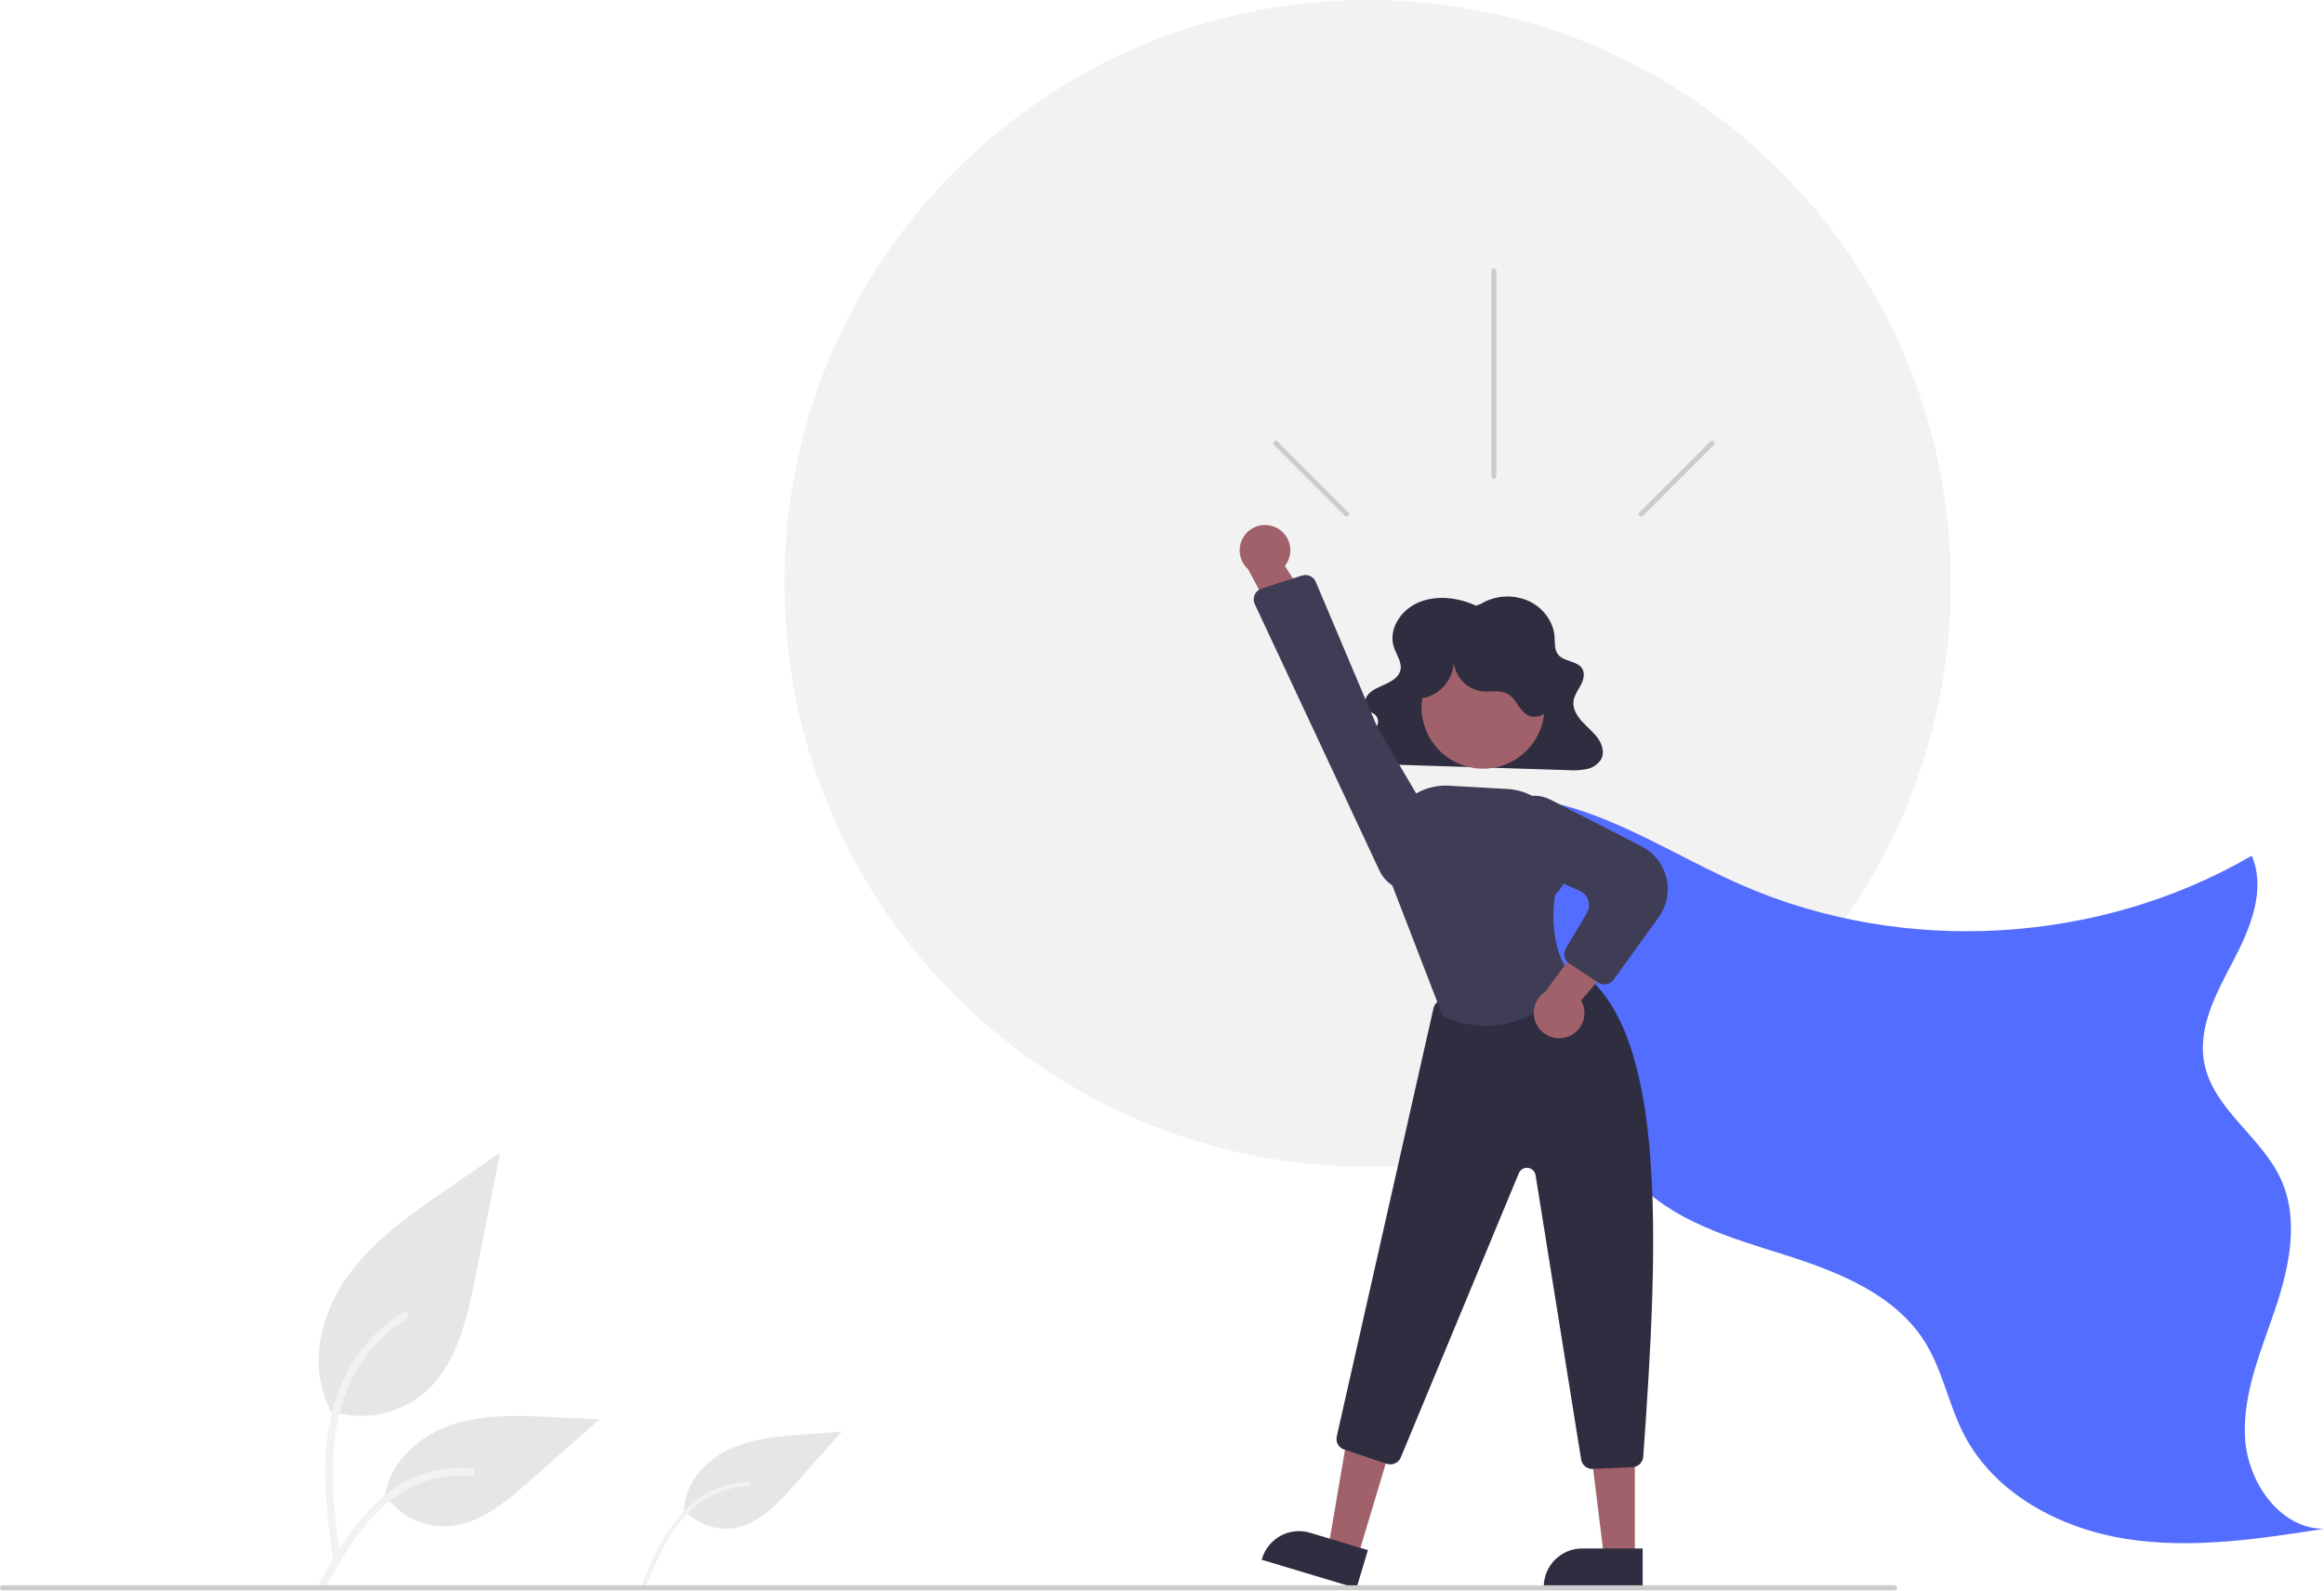
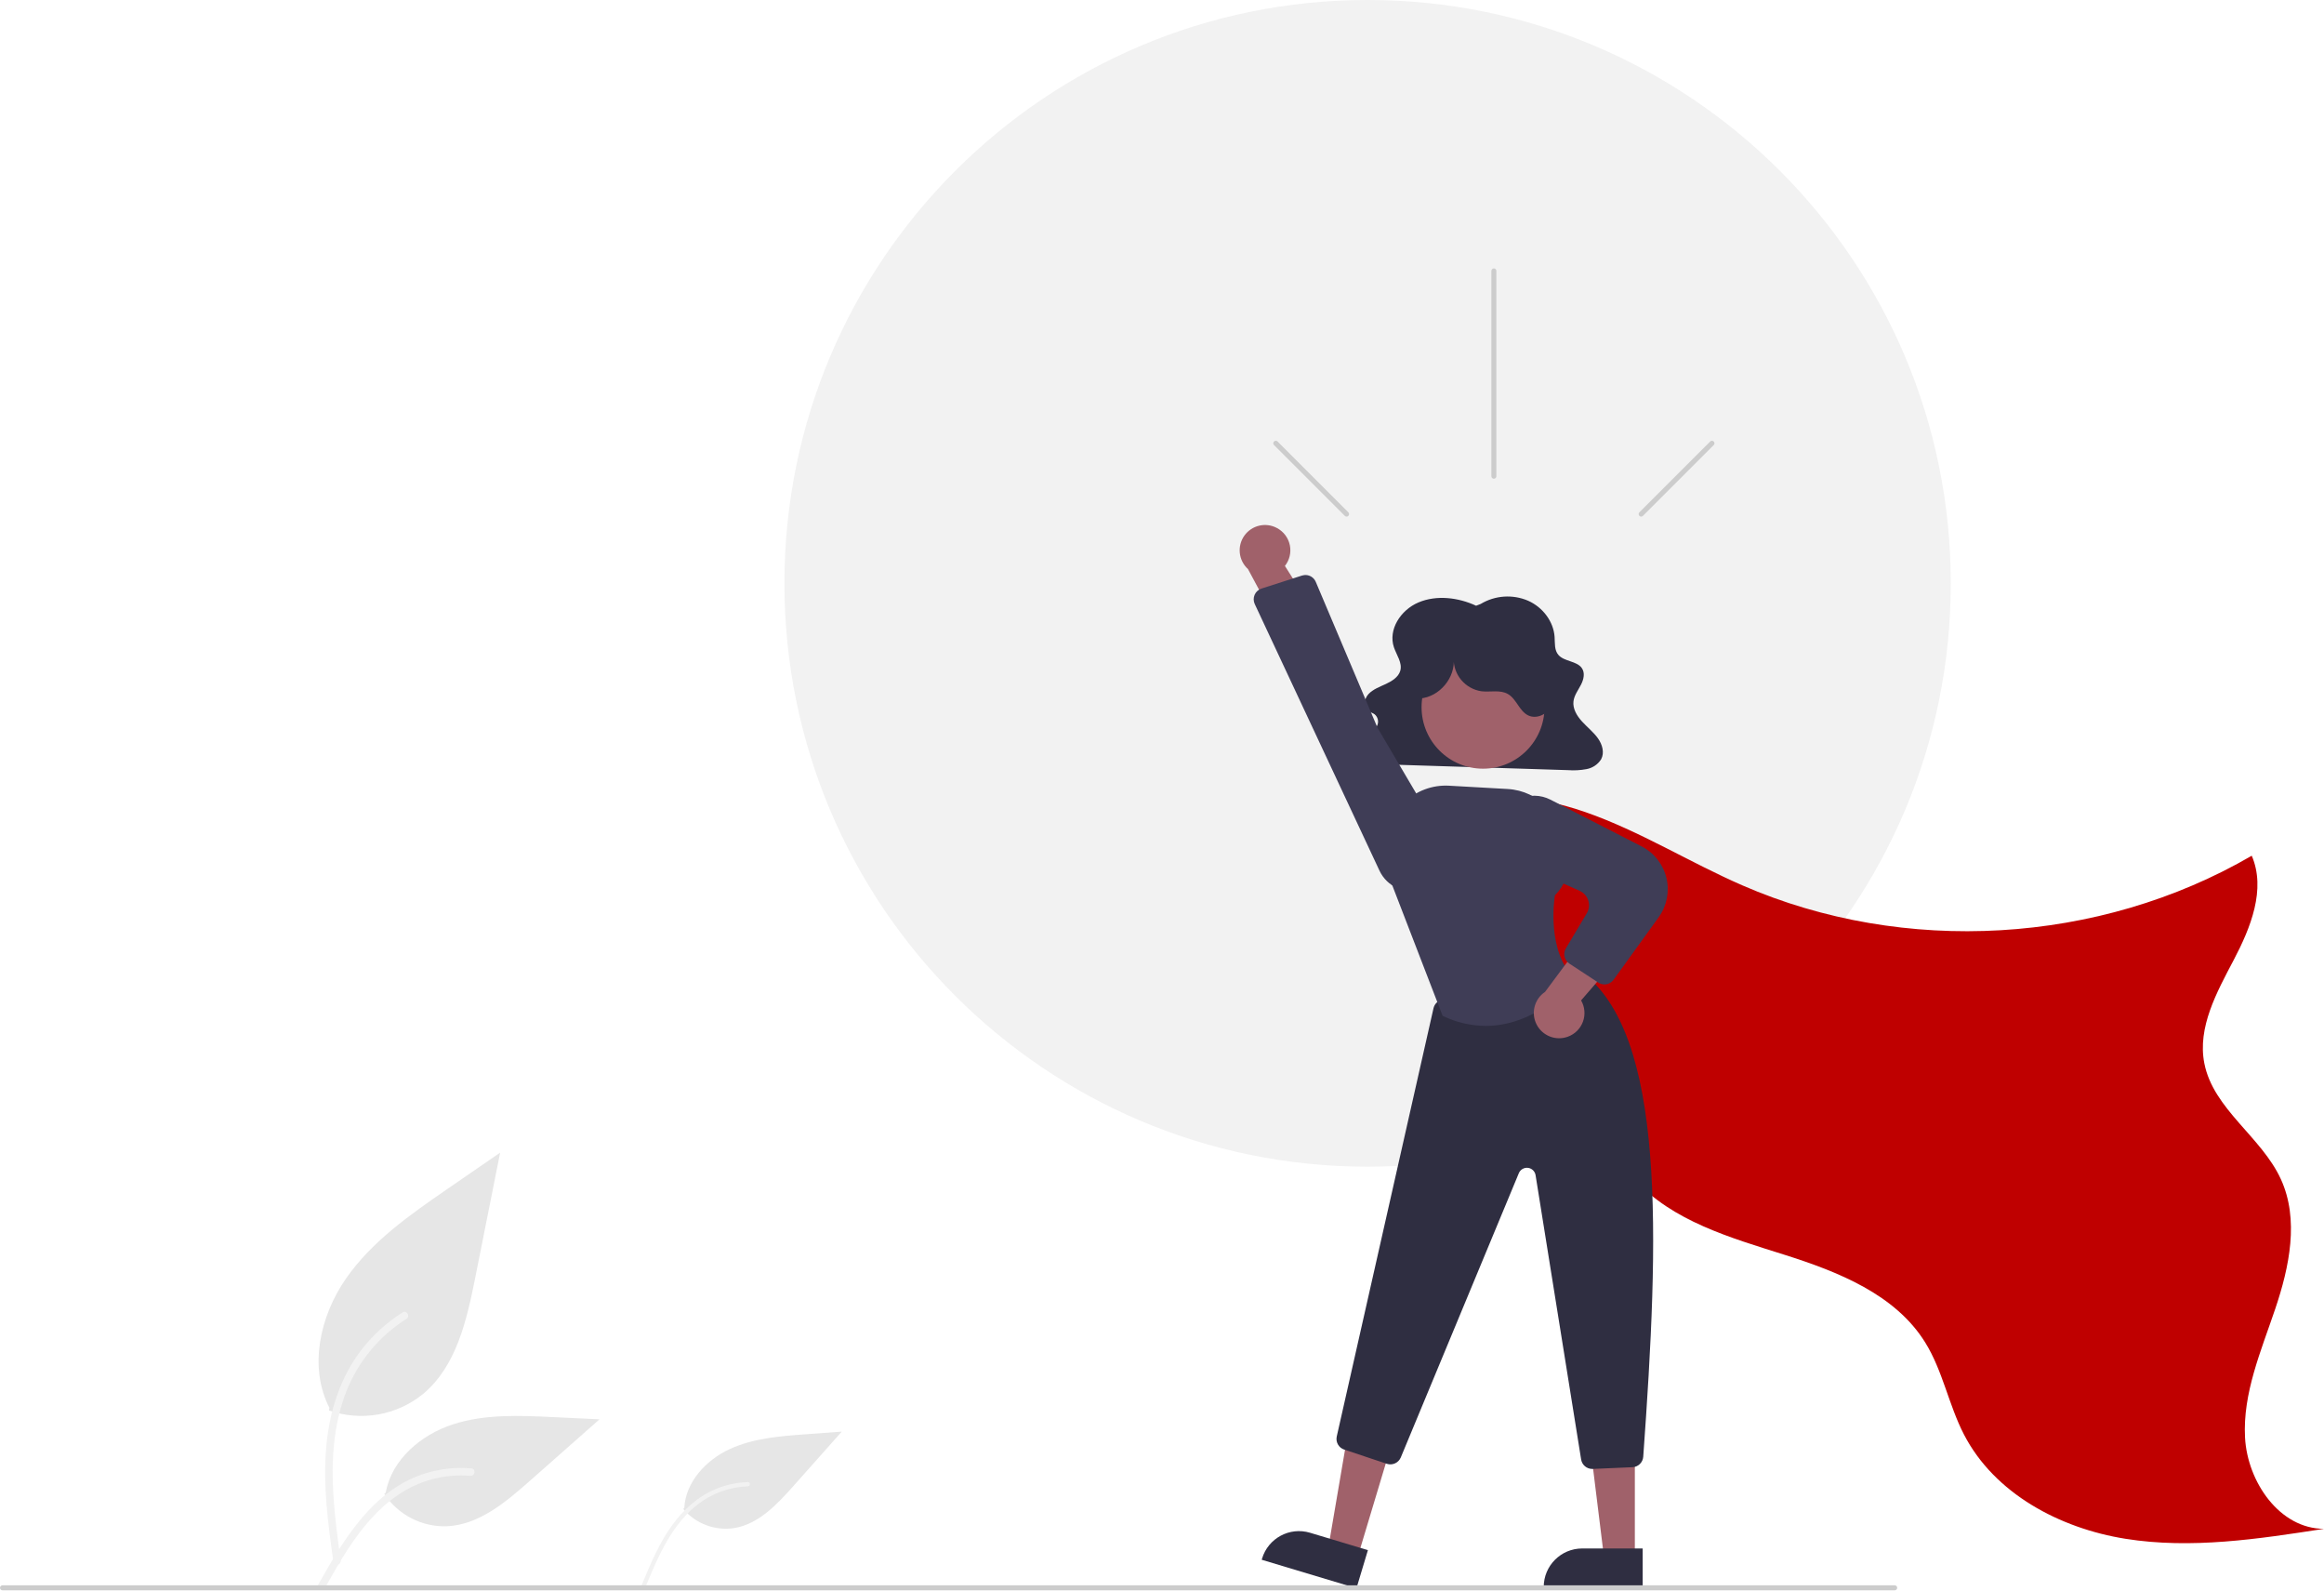
<svg xmlns="http://www.w3.org/2000/svg" data-name="Layer 1" width="928.526" height="635.213" viewBox="0 0 928.526 635.213">
  <circle cx="546.409" cy="233" r="233" fill="#f2f2f2" />
  <path d="M267.148,695.739a39.063,39.063,0,0,0,37.721-6.645c13.212-11.089,17.354-29.359,20.725-46.275l9.969-50.036-20.872,14.371c-15.01,10.335-30.357,21.001-40.75,35.971s-14.929,35.405-6.579,51.603" transform="translate(-135.7371 -132.3937)" fill="#e6e6e6" />
  <path d="M268.932,756.318c-2.112-15.387-4.285-30.973-2.803-46.525,1.316-13.812,5.53-27.303,14.109-38.364a63.82,63.82,0,0,1,16.374-14.837c1.637-1.034,3.144,1.561,1.514,2.59a60.672,60.672,0,0,0-23.999,28.956c-5.225,13.289-6.064,27.776-5.164,41.893.544,8.537,1.698,17.019,2.861,25.489a1.554,1.554,0,0,1-1.048,1.845,1.509,1.509,0,0,1-1.845-1.048Z" transform="translate(-135.7371 -132.3937)" fill="#f2f2f2" />
  <path d="M408.733,735.124a22.264,22.264,0,0,0,20.462,7.606c9.693-1.644,16.995-9.432,23.529-16.778l19.325-21.728L457.644,705.275c-10.359.755-20.98,1.575-30.405,5.94s-17.546,13.104-18.109,23.476" transform="translate(-135.7371 -132.3937)" fill="#e6e6e6" />
  <path d="M392.149,765.424c3.397-8.175,6.821-16.463,12.033-23.683,4.628-6.412,10.589-11.83,17.996-14.796a36.374,36.374,0,0,1,12.328-2.575c1.103-.036,1.096,1.674-.002,1.71a34.579,34.579,0,0,0-20.146,7.319c-6.4,5.028-10.988,11.909-14.615,19.11-2.193,4.354-4.071,8.857-5.94,13.357a.886.886,0,0,1-1.047.605.86.86,0,0,1-.605-1.047Z" transform="translate(-135.7371 -132.3937)" fill="#f2f2f2" />
  <path d="M289.28,729.089a28.755,28.755,0,0,0,25.055,12.931c12.683-.602,23.257-9.454,32.775-17.858l28.153-24.857L356.63,698.414c-13.4-.641-27.145-1.239-39.908,2.893s-24.533,14.077-26.867,27.287" transform="translate(-135.7371 -132.3937)" fill="#e6e6e6" />
  <path d="M262.962,765.163c10.168-17.991,21.961-37.986,43.035-44.377a48.022,48.022,0,0,1,18.101-1.869c1.922.166,1.442,3.128-.476,2.963a44.614,44.614,0,0,0-28.886,7.642c-8.145,5.544-14.487,13.252-19.854,21.425-3.288,5.007-6.233,10.226-9.178,15.438-.941,1.666-3.693.463-2.74-1.222Z" transform="translate(-135.7371 -132.3937)" fill="#f2f2f2" />
-   <path d="M702.07,458.075c20.217-11.112,45.379-8.882,67.161-1.285s41.522,20.043,62.675,29.249c64.64,28.131,142.548,23.595,203.487-11.848,5.763,13.406-.419,28.74-7.211,41.656s-14.532,26.914-11.736,41.236c3.578,18.327,22.793,29.315,30.579,46.288,7.391,16.112,3.424,35.032-2.246,51.827s-13.028,33.715-12.065,51.415,13.823,36.416,31.549,36.43c-26.269,4.082-53.056,8.166-79.309,3.983s-52.369-18.068-64.558-41.693c-6.093-11.809-8.441-25.386-15.439-36.682-11.918-19.241-34.791-28.289-56.372-35.108s-44.676-13.388-59.871-30.162c-14.478-15.982-19.064-38.246-26.734-58.401a186.537,186.537,0,0,0-64.588-84.23" transform="translate(-135.7371 -132.3937)" fill="#536dfe" />
+   <path d="M702.07,458.075c20.217-11.112,45.379-8.882,67.161-1.285s41.522,20.043,62.675,29.249c64.64,28.131,142.548,23.595,203.487-11.848,5.763,13.406-.419,28.74-7.211,41.656s-14.532,26.914-11.736,41.236c3.578,18.327,22.793,29.315,30.579,46.288,7.391,16.112,3.424,35.032-2.246,51.827s-13.028,33.715-12.065,51.415,13.823,36.416,31.549,36.43c-26.269,4.082-53.056,8.166-79.309,3.983s-52.369-18.068-64.558-41.693c-6.093-11.809-8.441-25.386-15.439-36.682-11.918-19.241-34.791-28.289-56.372-35.108s-44.676-13.388-59.871-30.162c-14.478-15.982-19.064-38.246-26.734-58.401a186.537,186.537,0,0,0-64.588-84.23" transform="translate(-135.7371 -132.3937)" fill="#bf0000" />
  <path d="M725.495,374.338c-7.097-3.302-15.81-4.384-23.032-1.316s-12.145,10.932-9.809,17.891c1.059,3.155,3.47,6.258,2.531,9.445-.723,2.453-3.245,4.072-5.723,5.224s-5.187,2.12-6.978,4.062-2.165,5.285.073,6.791c.737.496,1.659.732,2.374,1.254a3.772,3.772,0,0,1,1.164,4.222,8.893,8.893,0,0,1-2.851,3.751c-2.541,2.191-5.898,4.698-5.109,7.809a5.478,5.478,0,0,0,3.697,3.458,18.367,18.367,0,0,0,5.427.716l74.966,2.362a28.422,28.422,0,0,0,7.402-.413,8.762,8.762,0,0,0,5.813-3.905c1.436-2.657.493-5.931-1.28-8.412s-4.282-4.439-6.355-6.717-3.769-5.123-3.404-8.067c.293-2.357,1.847-4.395,2.963-6.537s1.764-4.818.319-6.789c-2.037-2.777-6.927-2.526-9.243-5.113-1.748-1.953-1.41-4.763-1.584-7.281-.418-6.057-4.611-11.776-10.58-14.433a20.831,20.831,0,0,0-18.953,1.291Z" transform="translate(-135.7371 -132.3937)" fill="#2f2e41" />
  <polygon points="542.385 622.099 530.644 618.571 538.663 571.604 555.992 576.811 542.385 622.099" fill="#a0616a" />
  <path d="M677.697,766.774l-37.859-11.375.144-.479a15.386,15.386,0,0,1,19.163-10.309l.001 0,23.123,6.947Z" transform="translate(-135.7371 -132.3937)" fill="#2f2e41" />
  <polygon points="653.182 622.496 640.922 622.495 635.09 575.207 653.184 575.208 653.182 622.496" fill="#a0616a" />
  <path d="M792.045,766.774l-39.531-.001v-.5a15.386,15.386,0,0,1,15.386-15.386h.001l24.144.001Z" transform="translate(-135.7371 -132.3937)" fill="#2f2e41" />
  <path d="M771.9,719.123a4.5,4.5,0,0,1-4.441-3.788L749.256,601.781a3.5,3.5,0,0,0-6.688-.789L695.406,714.528a4.516,4.516,0,0,1-5.579,2.544L672.793,711.393a4.485,4.485,0,0,1-2.966-5.261L708.476,535.111a4.525,4.525,0,0,1,3.372-3.392L763.68,519.687a4.562,4.562,0,0,1,3.708.77c34.13,24.799,31.247,105.821,24.886,193.798a4.502,4.502,0,0,1-4.294,4.174l-15.882.691C772.032,719.122,771.966,719.123,771.9,719.123Z" transform="translate(-135.7371 -132.3937)" fill="#2f2e41" />
  <circle cx="592.532" cy="282.471" r="24.561" fill="#a0616a" />
  <path d="M729.329,542.162a39.899,39.899,0,0,1-17.024-3.935l-.183-.085-.073-.188-22.03-57.076-.419-9.917A23.773,23.773,0,0,1,714.692,446.22l23.388,1.317a23.787,23.787,0,0,1,22.437,23.61c.607,1.167,4.921,10.292-3.533,18.865-.316,1.952-3.273,22.247,7.887,33.407l.314.313-.274.349C764.732,524.309,750.399,542.159,729.329,542.162Z" transform="translate(-135.7371 -132.3937)" fill="#3f3d56" />
  <path d="M762.171,546.467a10.056,10.056,0,0,0,5.277-14.488l23.359-27.043-18.414-2.397-19.359,26.048a10.11,10.11,0,0,0,9.137,17.88Z" transform="translate(-135.7371 -132.3937)" fill="#a0616a" />
  <path d="M776.775,525.594a4.489,4.489,0,0,1-2.469-.74l-11.553-7.577a4.491,4.491,0,0,1-1.399-6.064l8.364-14.052a6.272,6.272,0,0,0-2.824-8.932l-24.028-10.772a14.324,14.324,0,0,1-8.112-15.915h0a14.241,14.241,0,0,1,20.432-9.754l36.452,18.679a19.177,19.177,0,0,1,6.805,28.289L780.424,523.725A4.489,4.489,0,0,1,776.775,525.594Z" transform="translate(-135.7371 -132.3937)" fill="#3f3d56" />
  <path d="M703.142,411.373c7.756-.623,14.196-8.371,13.39-16.111a13.009,13.009,0,0,0,11.141,13.246c3.558.392,7.458-.684,10.555,1.11,3.43,1.988,4.528,6.816,8.101,8.533,3.453,1.659,7.838-.604,9.543-4.033s1.287-7.55.157-11.21a31.652,31.652,0,0,0-52.69-12.975c-3.261,3.28-5.851,7.461-6.271,12.068s1.717,9.605,5.854,11.675Z" transform="translate(-135.7371 -132.3937)" fill="#2f2e41" />
  <path d="M646.001,343.338a10.056,10.056,0,0,1,3.105,15.104l19.159,30.165-18.567-.318-15.347-28.596a10.11,10.11,0,0,1,11.651-16.354Z" transform="translate(-135.7371 -132.3937)" fill="#a0616a" />
  <path d="M661.444,364.818l24.674,58.302,25.869,43.864a14.189,14.189,0,0,1-8.12,20.79h0a14.265,14.265,0,0,1-16.951-7.569L637.058,373.672a4.5,4.5,0,0,1,2.699-6.192l16.166-5.193a4.6,4.6,0,0,1,.942-.197A4.474,4.474,0,0,1,661.444,364.818Z" transform="translate(-135.7371 -132.3937)" fill="#3f3d56" />
  <path d="M892.737,767.606h-756a1,1,0,0,1,0-2h756a1,1,0,0,1,0,2Z" transform="translate(-135.7371 -132.3937)" fill="#ccc" />
  <path d="M733.595,240.606v82a1,1,0,1,1-2,0v-82a1,1,0,0,1,2,0Z" transform="translate(-135.7371 -132.3937)" fill="#ccc" />
  <path d="M820.421,310.171l-28.284,28.284a1,1,0,0,1-1.414-1.414l28.284-28.284a1,1,0,1,1,1.414,1.414Z" transform="translate(-135.7371 -132.3937)" fill="#ccc" />
  <path d="M644.77,310.171,673.054,338.456a1,1,0,0,0,1.414-1.414l-28.284-28.284a1,1,0,1,0-1.414,1.414Z" transform="translate(-135.7371 -132.3937)" fill="#ccc" />
</svg>
